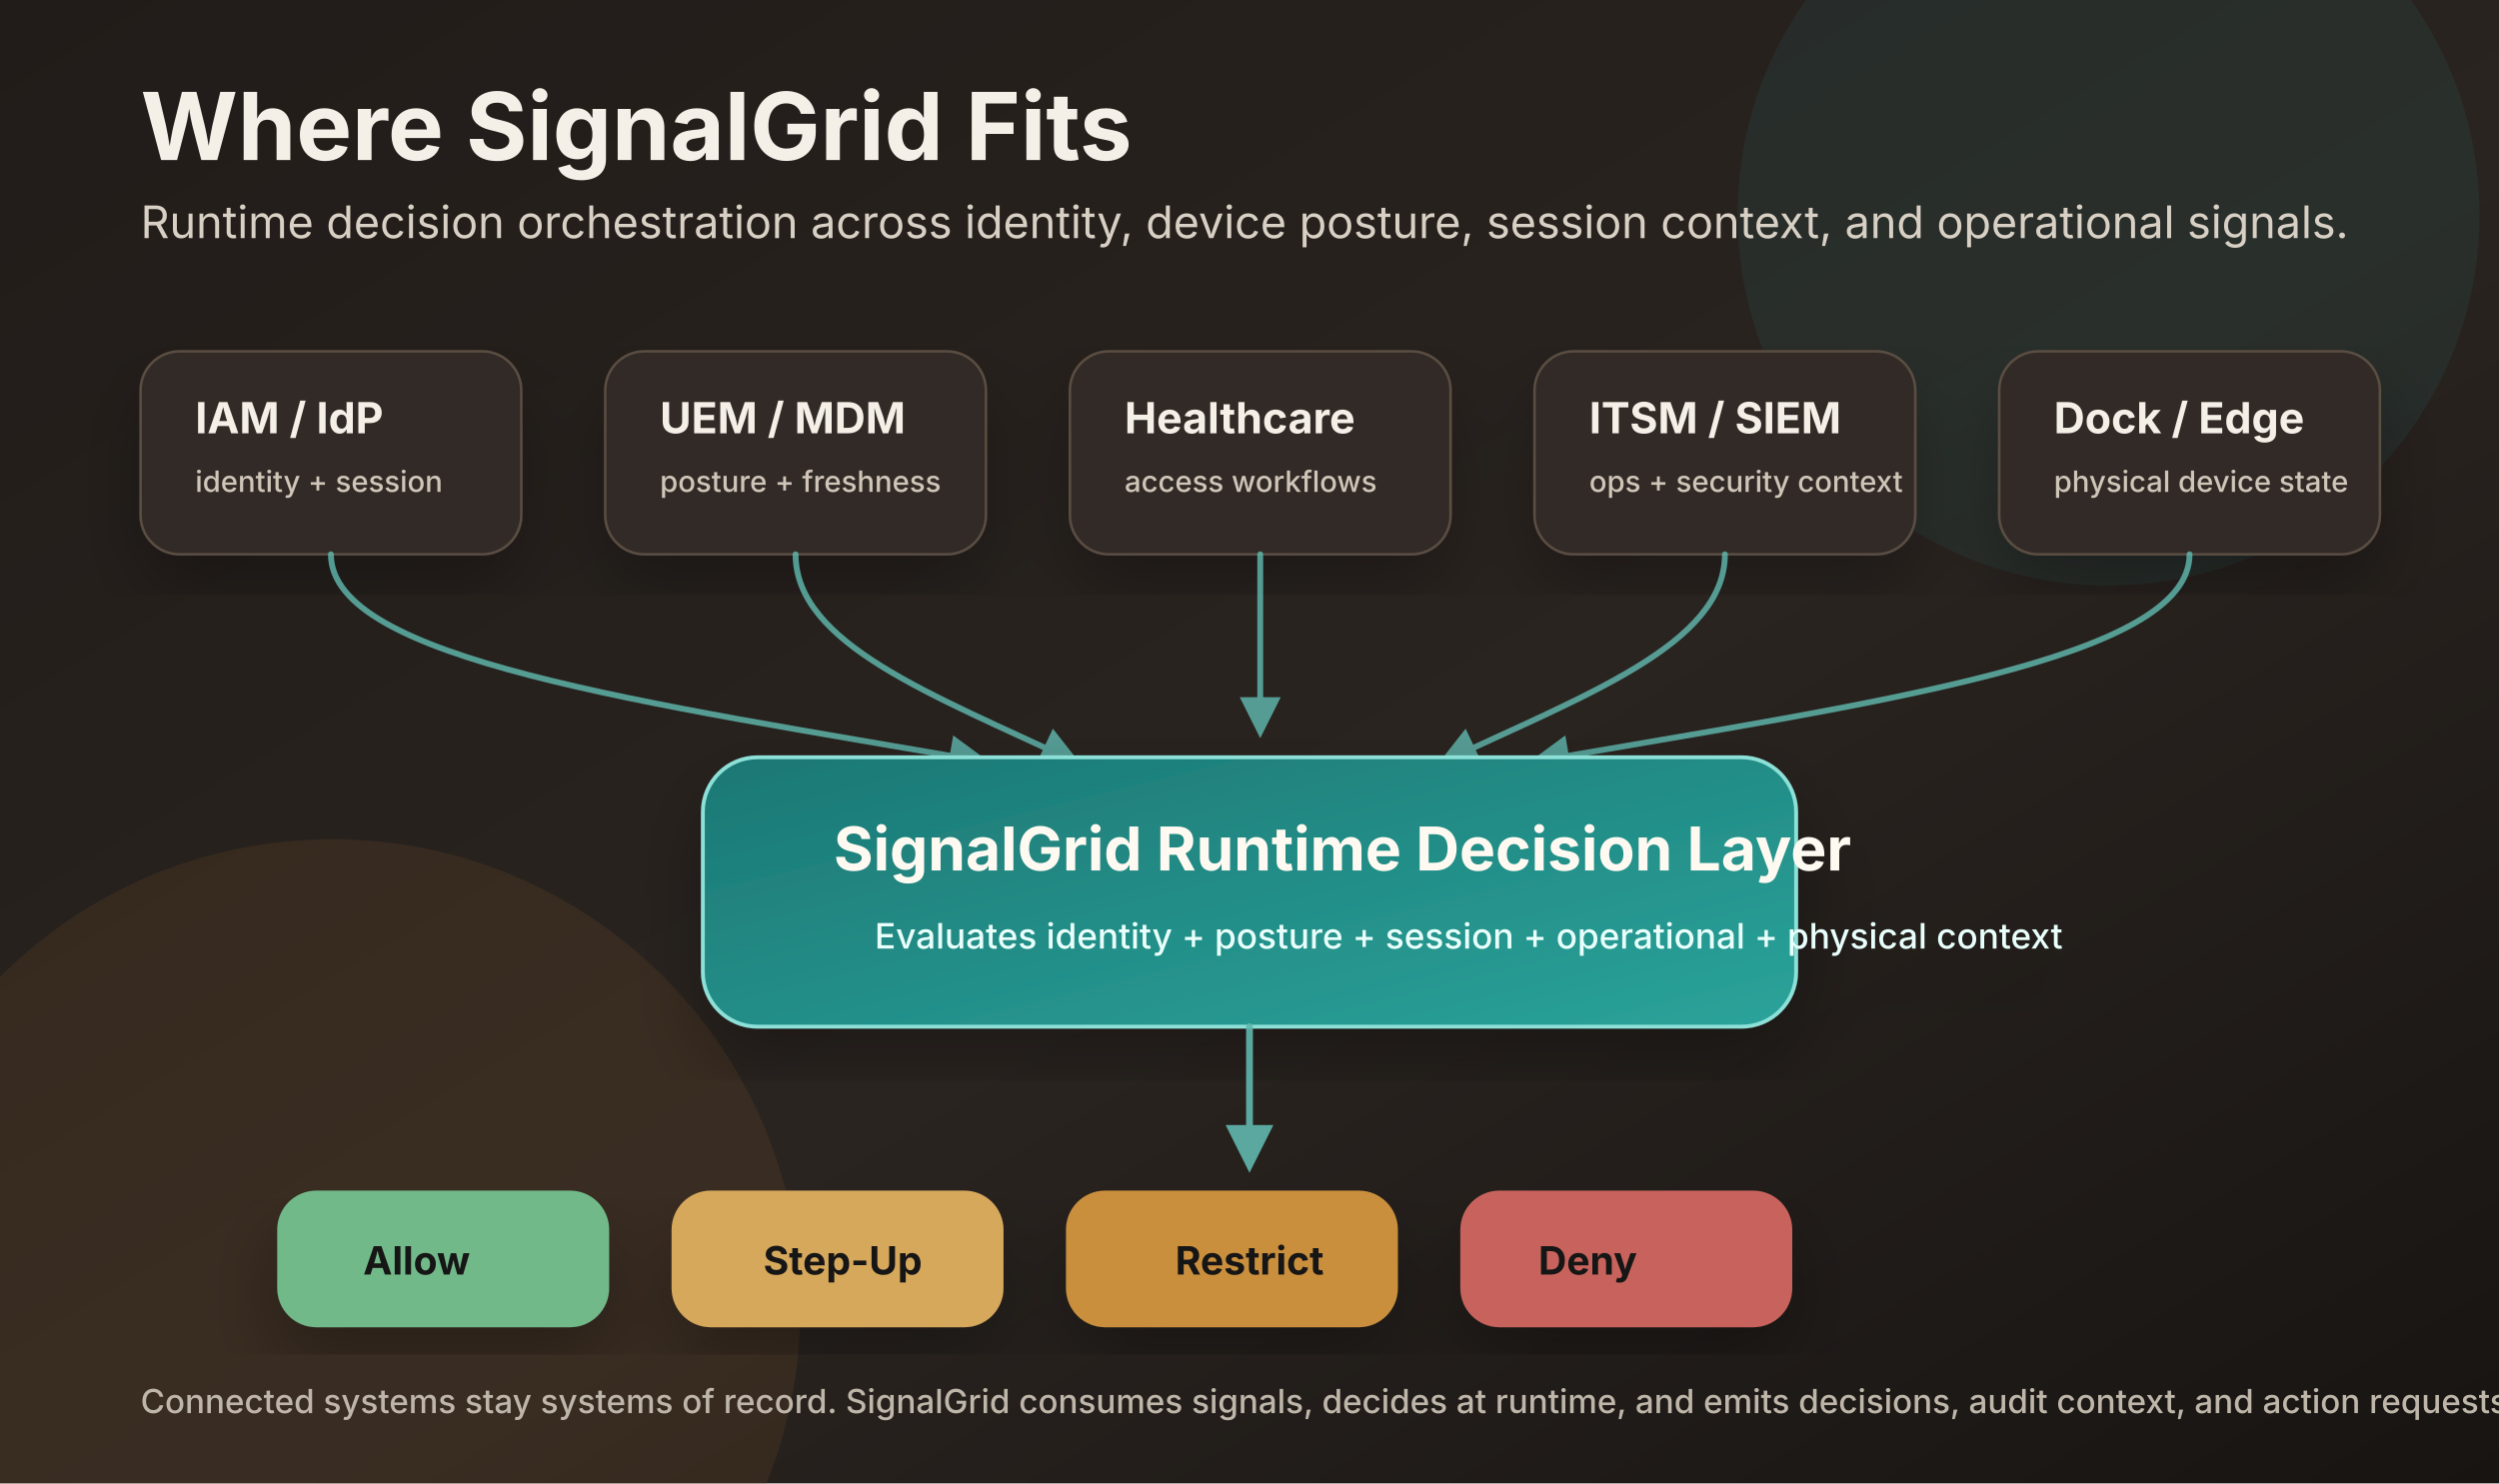
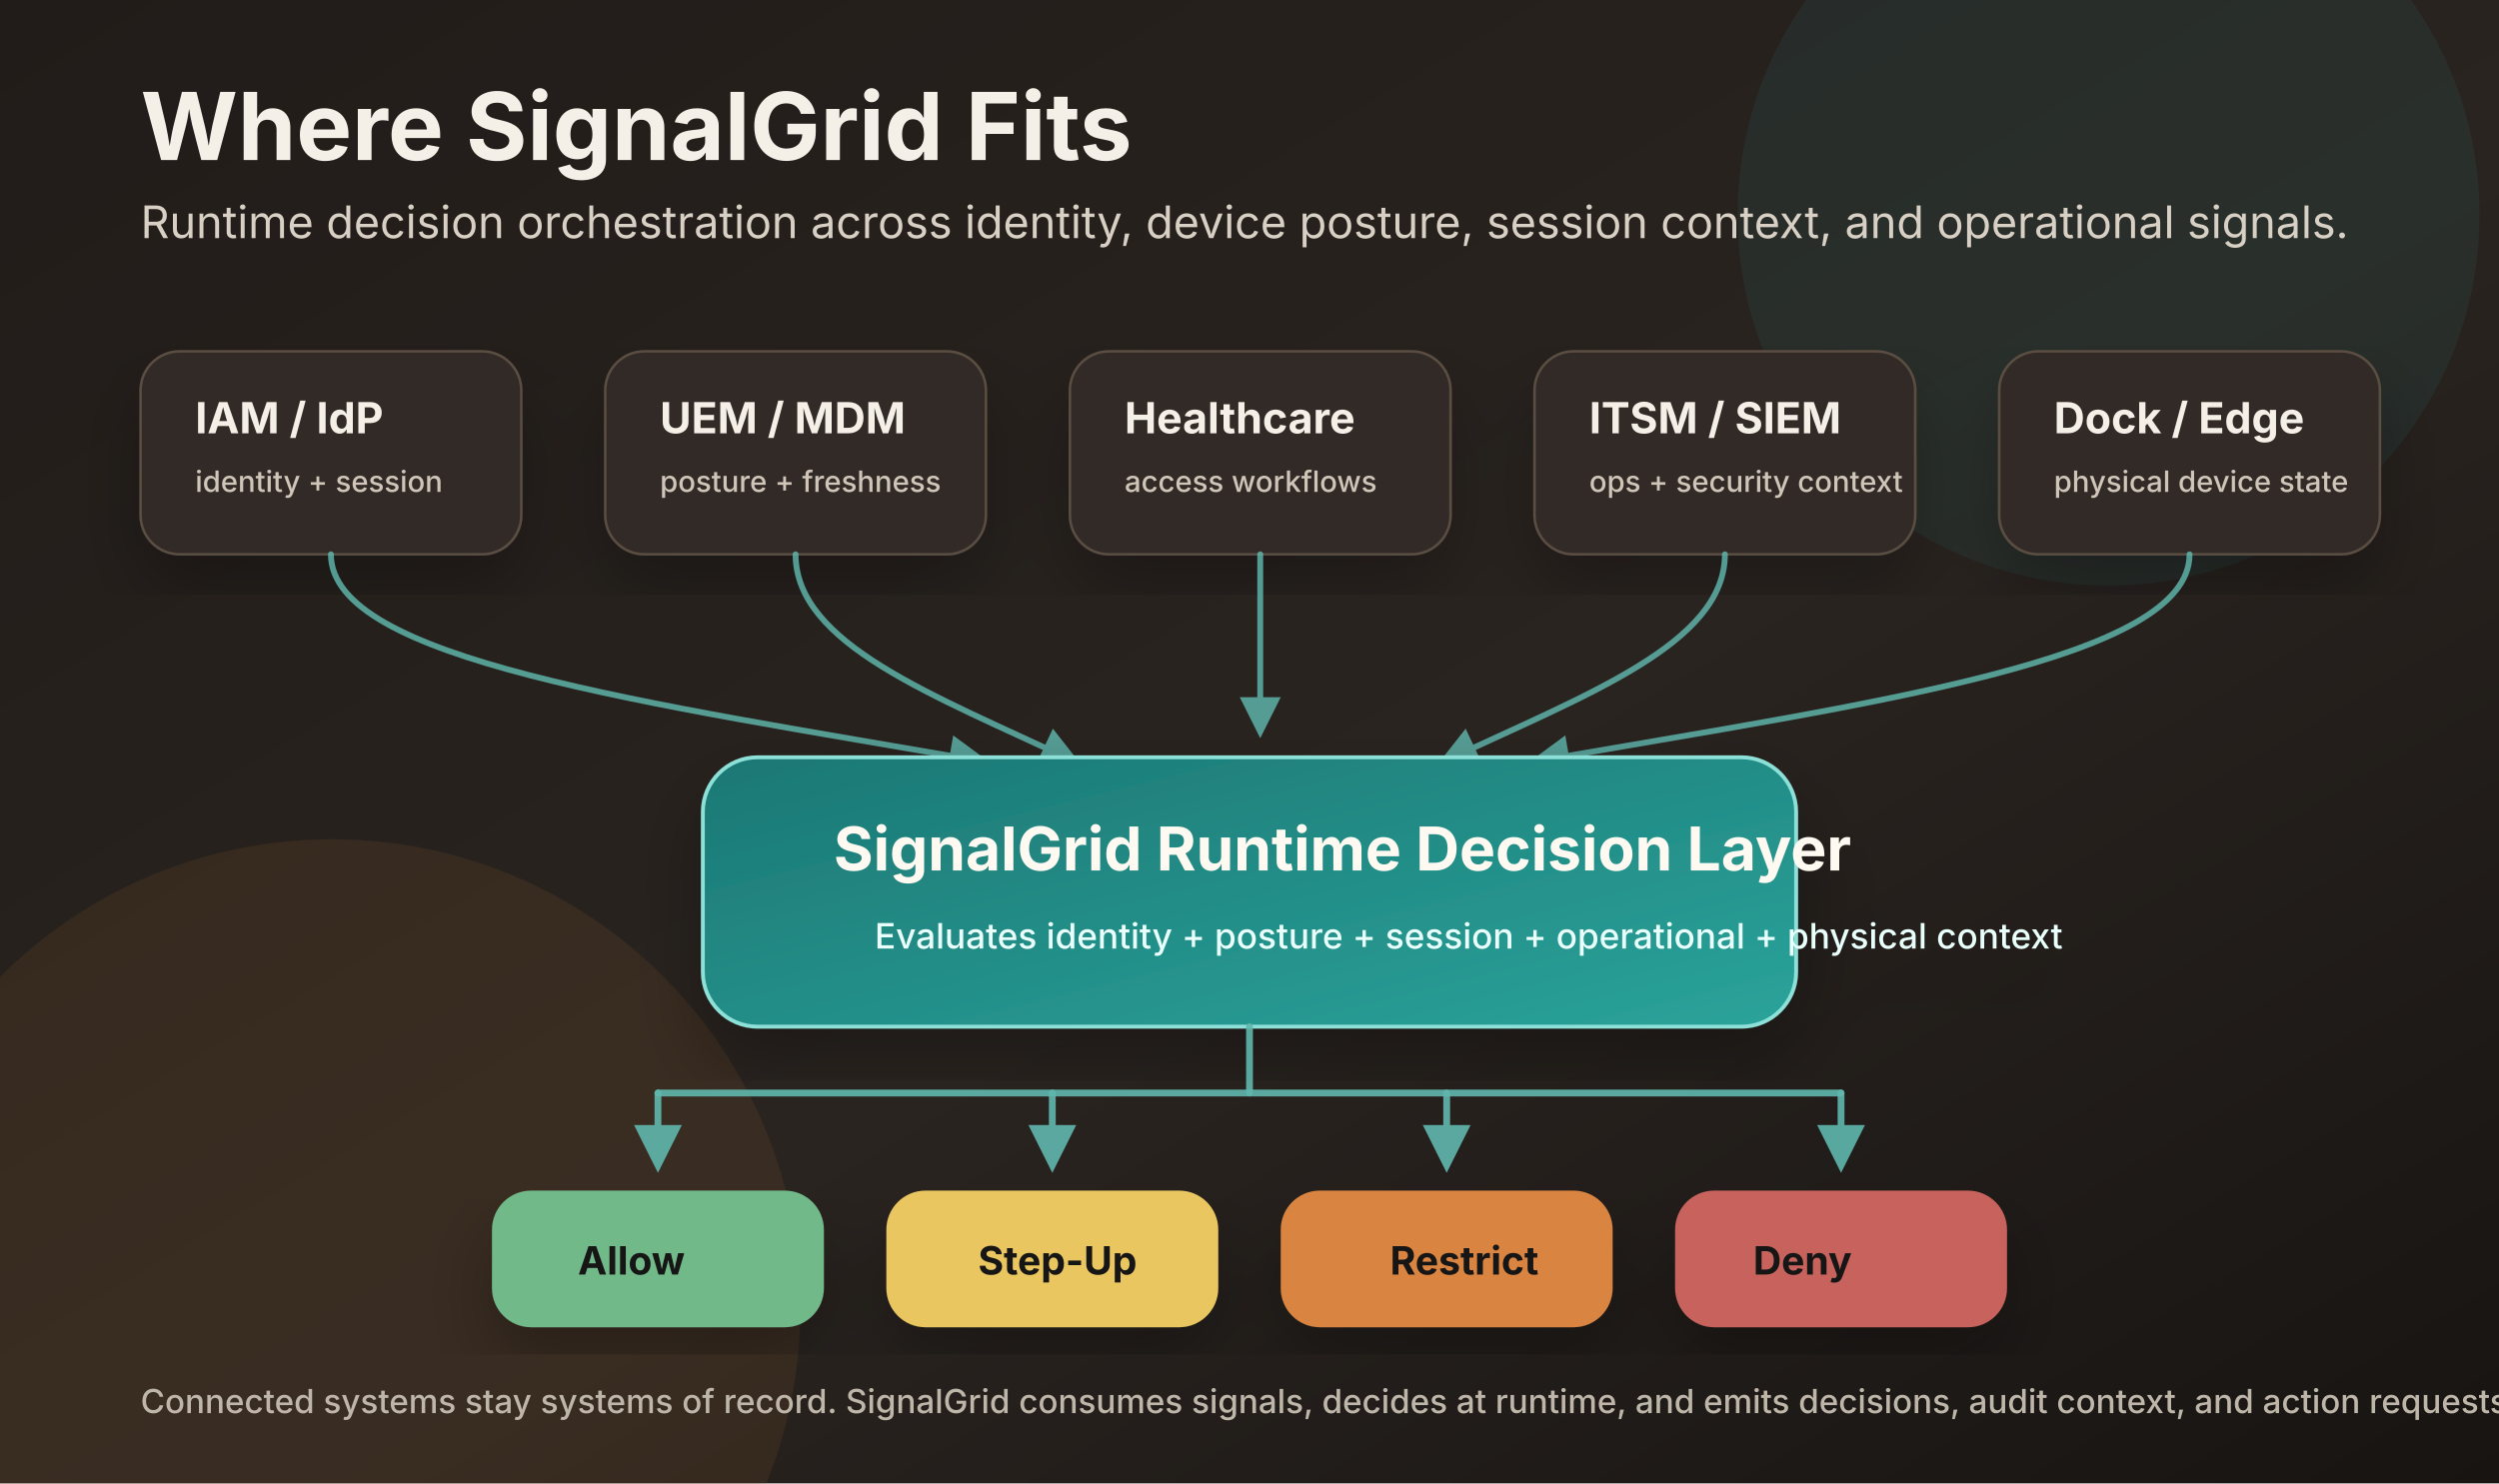
<svg xmlns="http://www.w3.org/2000/svg" width="1280" height="760" viewBox="0 0 1280 760" role="img" aria-labelledby="title desc">
  <defs>
    <linearGradient id="bg" x1="0" y1="0" x2="1" y2="1">
      <stop offset="0" stop-color="#211c19" />
      <stop offset="0.55" stop-color="#2a2420" />
      <stop offset="1" stop-color="#171412" />
    </linearGradient>
    <linearGradient id="signal" x1="0" y1="0" x2="1" y2="1">
      <stop offset="0" stop-color="#1c7774" />
      <stop offset="1" stop-color="#2aa39a" />
    </linearGradient>
    <filter id="shadow" x="-20%" y="-20%" width="140%" height="140%">
      <feDropShadow dx="0" dy="18" stdDeviation="18" flood-color="#000000" flood-opacity="0.28" />
    </filter>
    <marker id="arrow" viewBox="0 0 10 10" refX="8" refY="5" markerWidth="7" markerHeight="7" orient="auto-start-reverse">
      <path d="M 0 0 L 10 5 L 0 10 z" fill="#5fb7ad" />
    </marker>
    <style>
      .title { font: 700 48px Inter, ui-sans-serif, system-ui, -apple-system, BlinkMacSystemFont, "Segoe UI", sans-serif; fill: #f4efe7; }
      .subtitle { font: 400 23px Inter, ui-sans-serif, system-ui, -apple-system, BlinkMacSystemFont, "Segoe UI", sans-serif; fill: #d8d0c4; }
      .label { font: 700 22px Inter, ui-sans-serif, system-ui, -apple-system, BlinkMacSystemFont, "Segoe UI", sans-serif; fill: #f4efe7; }
      .small { font: 500 15px Inter, ui-sans-serif, system-ui, -apple-system, BlinkMacSystemFont, "Segoe UI", sans-serif; fill: #cfc6b9; }
      .outcome { font: 700 20px Inter, ui-sans-serif, system-ui, -apple-system, BlinkMacSystemFont, "Segoe UI", sans-serif; fill: #171412; }
      .note { font: 500 17px Inter, ui-sans-serif, system-ui, -apple-system, BlinkMacSystemFont, "Segoe UI", sans-serif; fill: #bfb6aa; }
      .source-card { fill: #332c27; stroke: #5a4d43; stroke-width: 1.3; }
      .center-card { fill: url(#signal); stroke: #8ce0d7; stroke-width: 2; }
      .source-line { stroke: #5fb7ad; stroke-width: 3; stroke-linecap: round; marker-end: url(#arrow); opacity: 0.82; }
      .out-line { stroke: #5fb7ad; stroke-width: 3.5; stroke-linecap: round; marker-end: url(#arrow); opacity: 0.9; }
    </style>
  </defs>
  <rect width="1280" height="760" rx="0" fill="url(#bg)" />
  <circle cx="1080" cy="110" r="190" fill="#255f5c" opacity="0.18" />
  <circle cx="170" cy="670" r="240" fill="#8a5a2f" opacity="0.16" />
  <text x="72" y="82" class="title">Where SignalGrid Fits</text>
  <text x="72" y="122" class="subtitle">Runtime decision orchestration across identity, device posture, session context, and operational signals.</text>
  <g filter="url(#shadow)">
    <rect x="72" y="180" width="195" height="104" rx="20" class="source-card" />
    <text x="100" y="222" class="label">IAM / IdP</text>
    <text x="100" y="252" class="small">identity + session</text>
    <rect x="310" y="180" width="195" height="104" rx="20" class="source-card" />
    <text x="338" y="222" class="label">UEM / MDM</text>
    <text x="338" y="252" class="small">posture + freshness</text>
    <rect x="548" y="180" width="195" height="104" rx="20" class="source-card" />
    <text x="576" y="222" class="label">Healthcare</text>
    <text x="576" y="252" class="small">access workflows</text>
    <rect x="786" y="180" width="195" height="104" rx="20" class="source-card" />
    <text x="814" y="222" class="label">ITSM / SIEM</text>
    <text x="814" y="252" class="small">ops + security context</text>
    <rect x="1024" y="180" width="195" height="104" rx="20" class="source-card" />
    <text x="1052" y="222" class="label">Dock / Edge</text>
    <text x="1052" y="252" class="small">physical device state</text>
  </g>
  <path d="M169.5 284 C169.5 338 330 360 503 390" class="source-line" fill="none" />
  <path d="M407.5 284 C407.5 330 478 356 550 390" class="source-line" fill="none" />
  <path d="M645.5 284 L645.5 374" class="source-line" fill="none" />
  <path d="M883.5 284 C883.5 330 812 356 740 390" class="source-line" fill="none" />
  <path d="M1121.5 284 C1121.5 338 960 360 787 390" class="source-line" fill="none" />
  <g filter="url(#shadow)">
    <rect x="360" y="388" width="560" height="138" rx="28" class="center-card" />
    <text x="427" y="446" class="label" style="font-size:31px; fill:#fffaf1;">SignalGrid Runtime Decision Layer</text>
    <text x="448" y="486" class="small" style="font-size:18px; fill:#e8fffb;">Evaluates identity + posture + session + operational + physical context</text>
  </g>
-   <path d="M640 526 L640 596" class="out-line" fill="none" />
+   <path d="M640 526 L640 560" class="out-line" fill="none" style="marker-end:none" />
+   <path d="M337 560 L943 560" class="out-line" fill="none" style="marker-end:none" />
+   <path d="M337 560 L337 596" class="out-line" fill="none" />
+   <path d="M539 560 L539 596" class="out-line" fill="none" />
+   <path d="M741 560 L741 596" class="out-line" fill="none" />
+   <path d="M943 560 L943 596" class="out-line" fill="none" />
  <g filter="url(#shadow)">
-     <rect x="142" y="610" width="170" height="70" rx="20" fill="#72b989" />
-     <text x="186" y="653" class="outcome">Allow</text>
-     <rect x="344" y="610" width="170" height="70" rx="20" fill="#d6a85b" />
-     <text x="391" y="653" class="outcome">Step-Up</text>
-     <rect x="546" y="610" width="170" height="70" rx="20" fill="#c98f3e" />
-     <text x="602" y="653" class="outcome">Restrict</text>
-     <rect x="748" y="610" width="170" height="70" rx="20" fill="#c7645c" />
-     <text x="788" y="653" class="outcome">Deny</text>
+     <rect x="252" y="610" width="170" height="70" rx="20" fill="#72b989" />
+     <text x="296" y="653" class="outcome">Allow</text>
+     <rect x="454" y="610" width="170" height="70" rx="20" fill="#e9c65f" />
+     <text x="501" y="653" class="outcome">Step-Up</text>
+     <rect x="656" y="610" width="170" height="70" rx="20" fill="#d9843f" />
+     <text x="712" y="653" class="outcome">Restrict</text>
+     <rect x="858" y="610" width="170" height="70" rx="20" fill="#c7645c" />
+     <text x="898" y="653" class="outcome">Deny</text>
  </g>
  <text x="72" y="724" class="note">Connected systems stay systems of record. SignalGrid consumes signals, decides at runtime, and emits decisions, audit context, and action requests.</text>
</svg>
